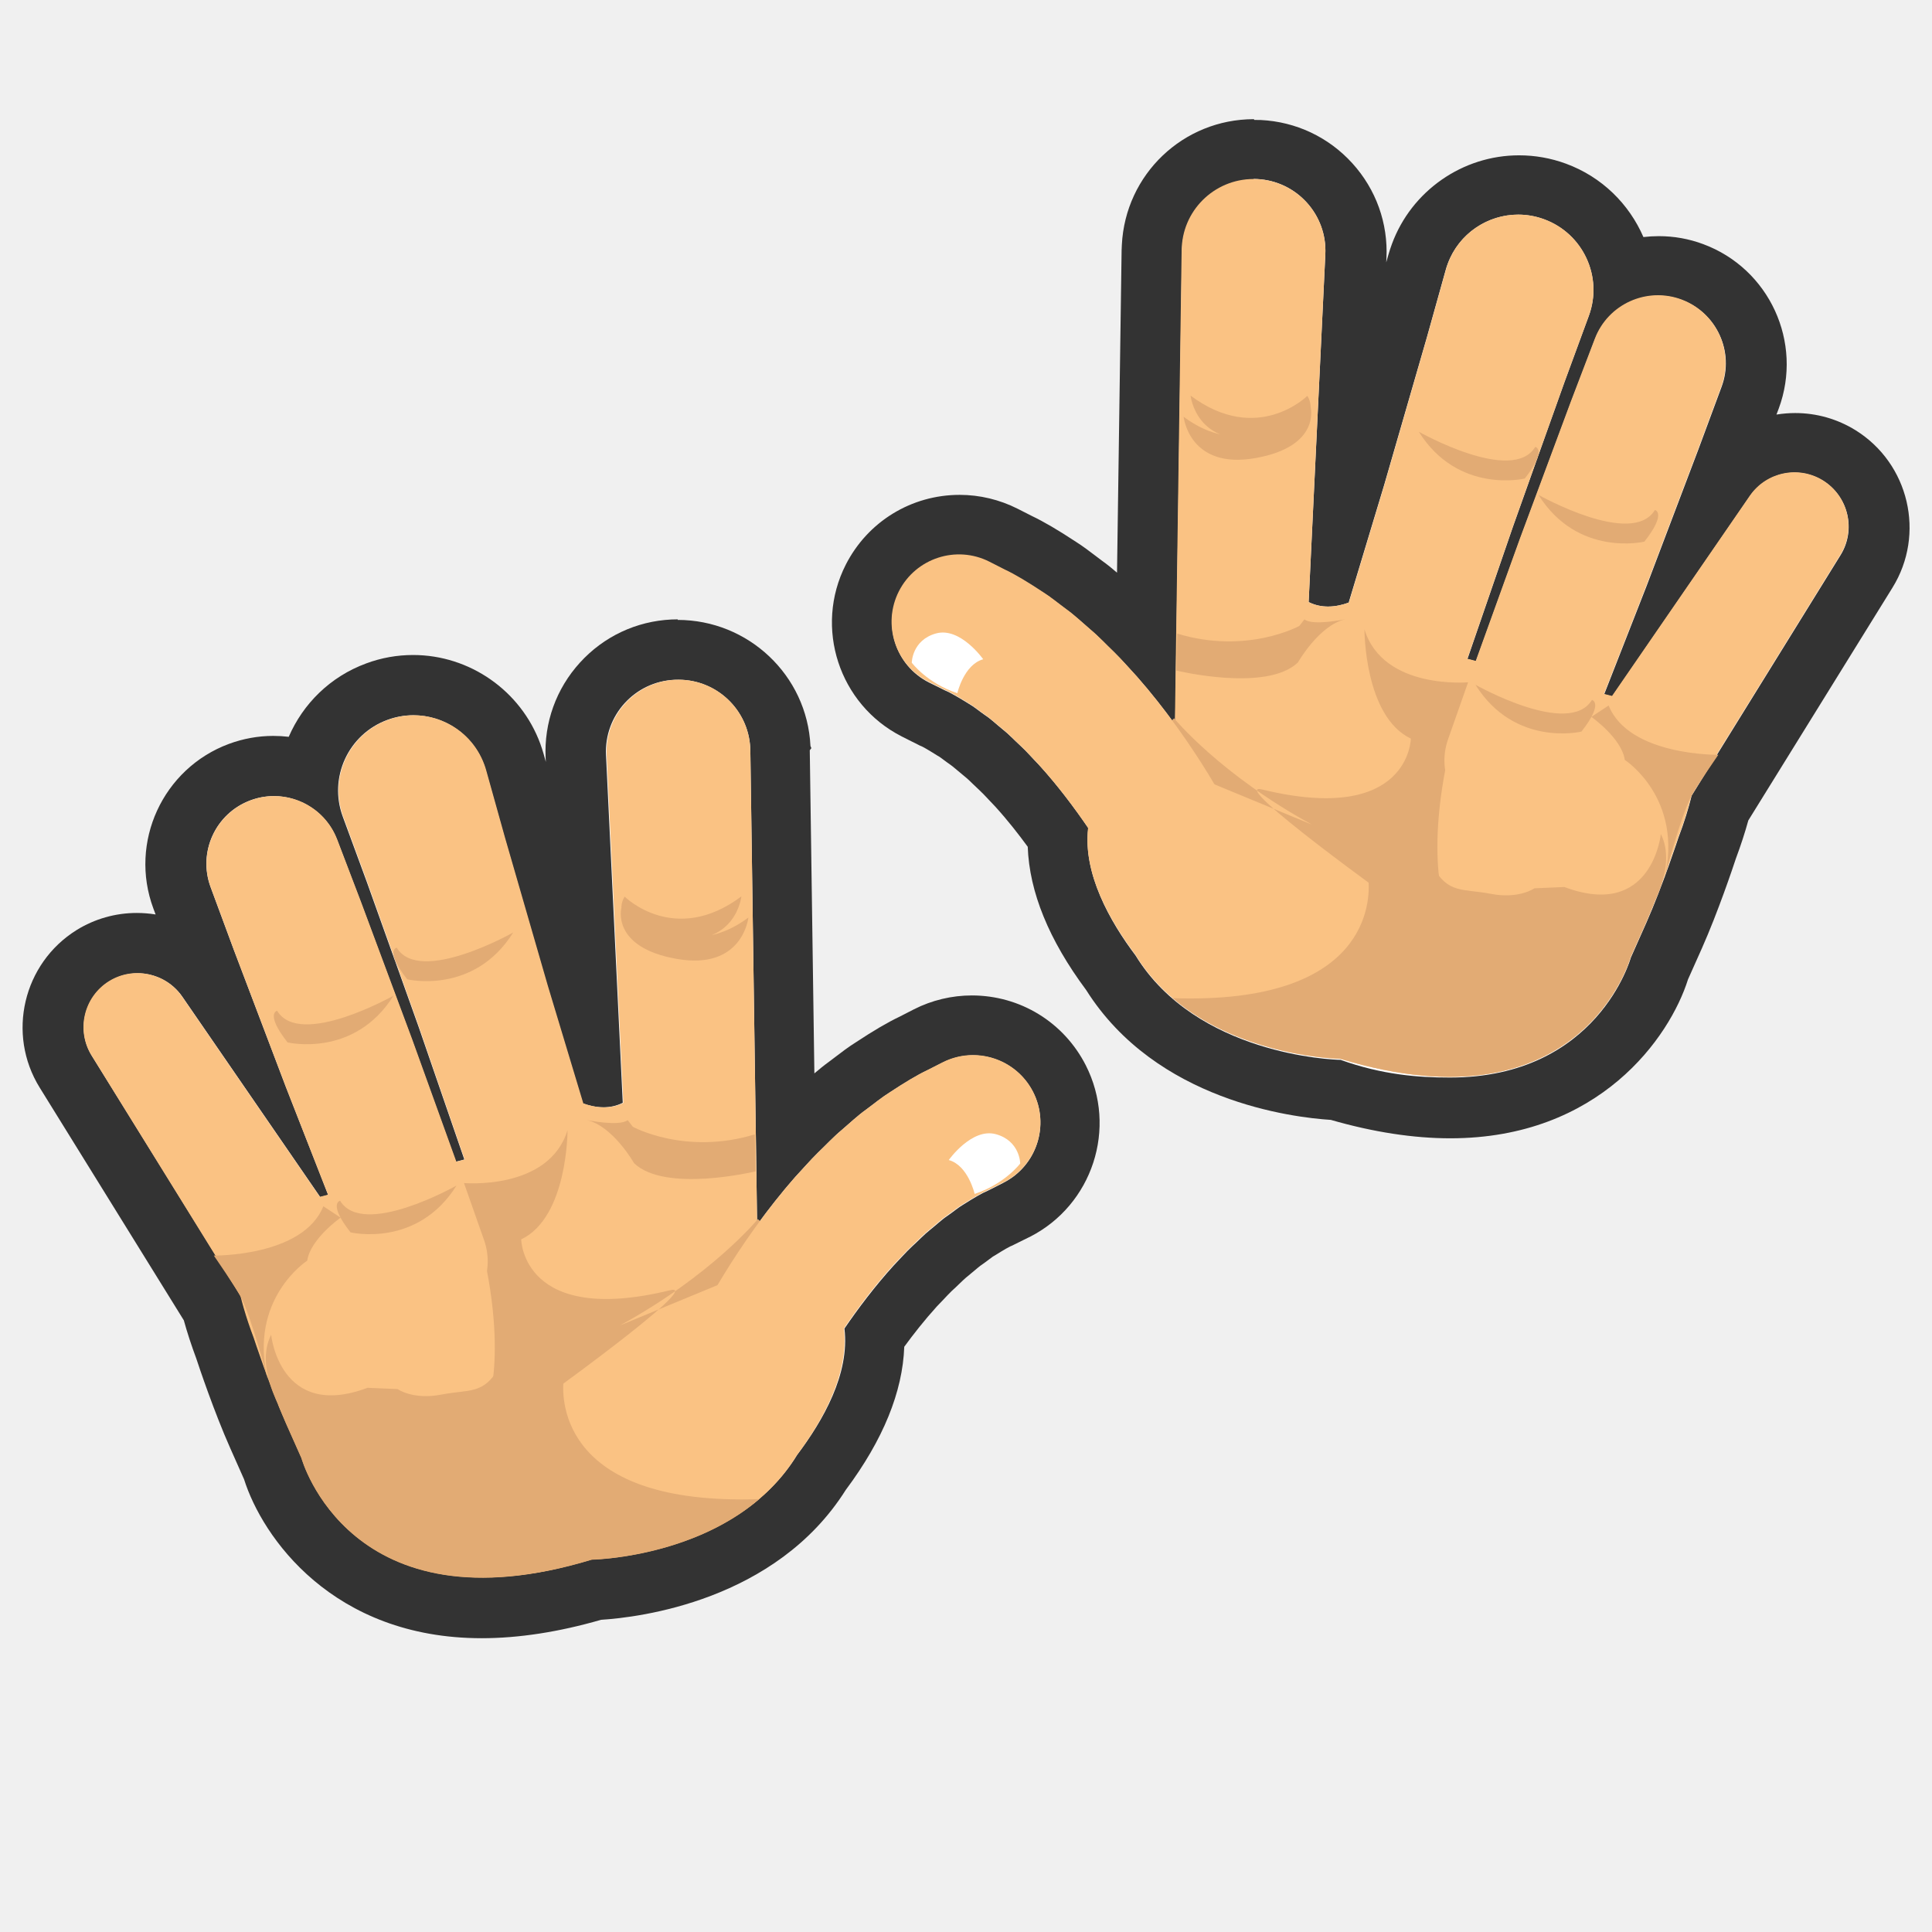
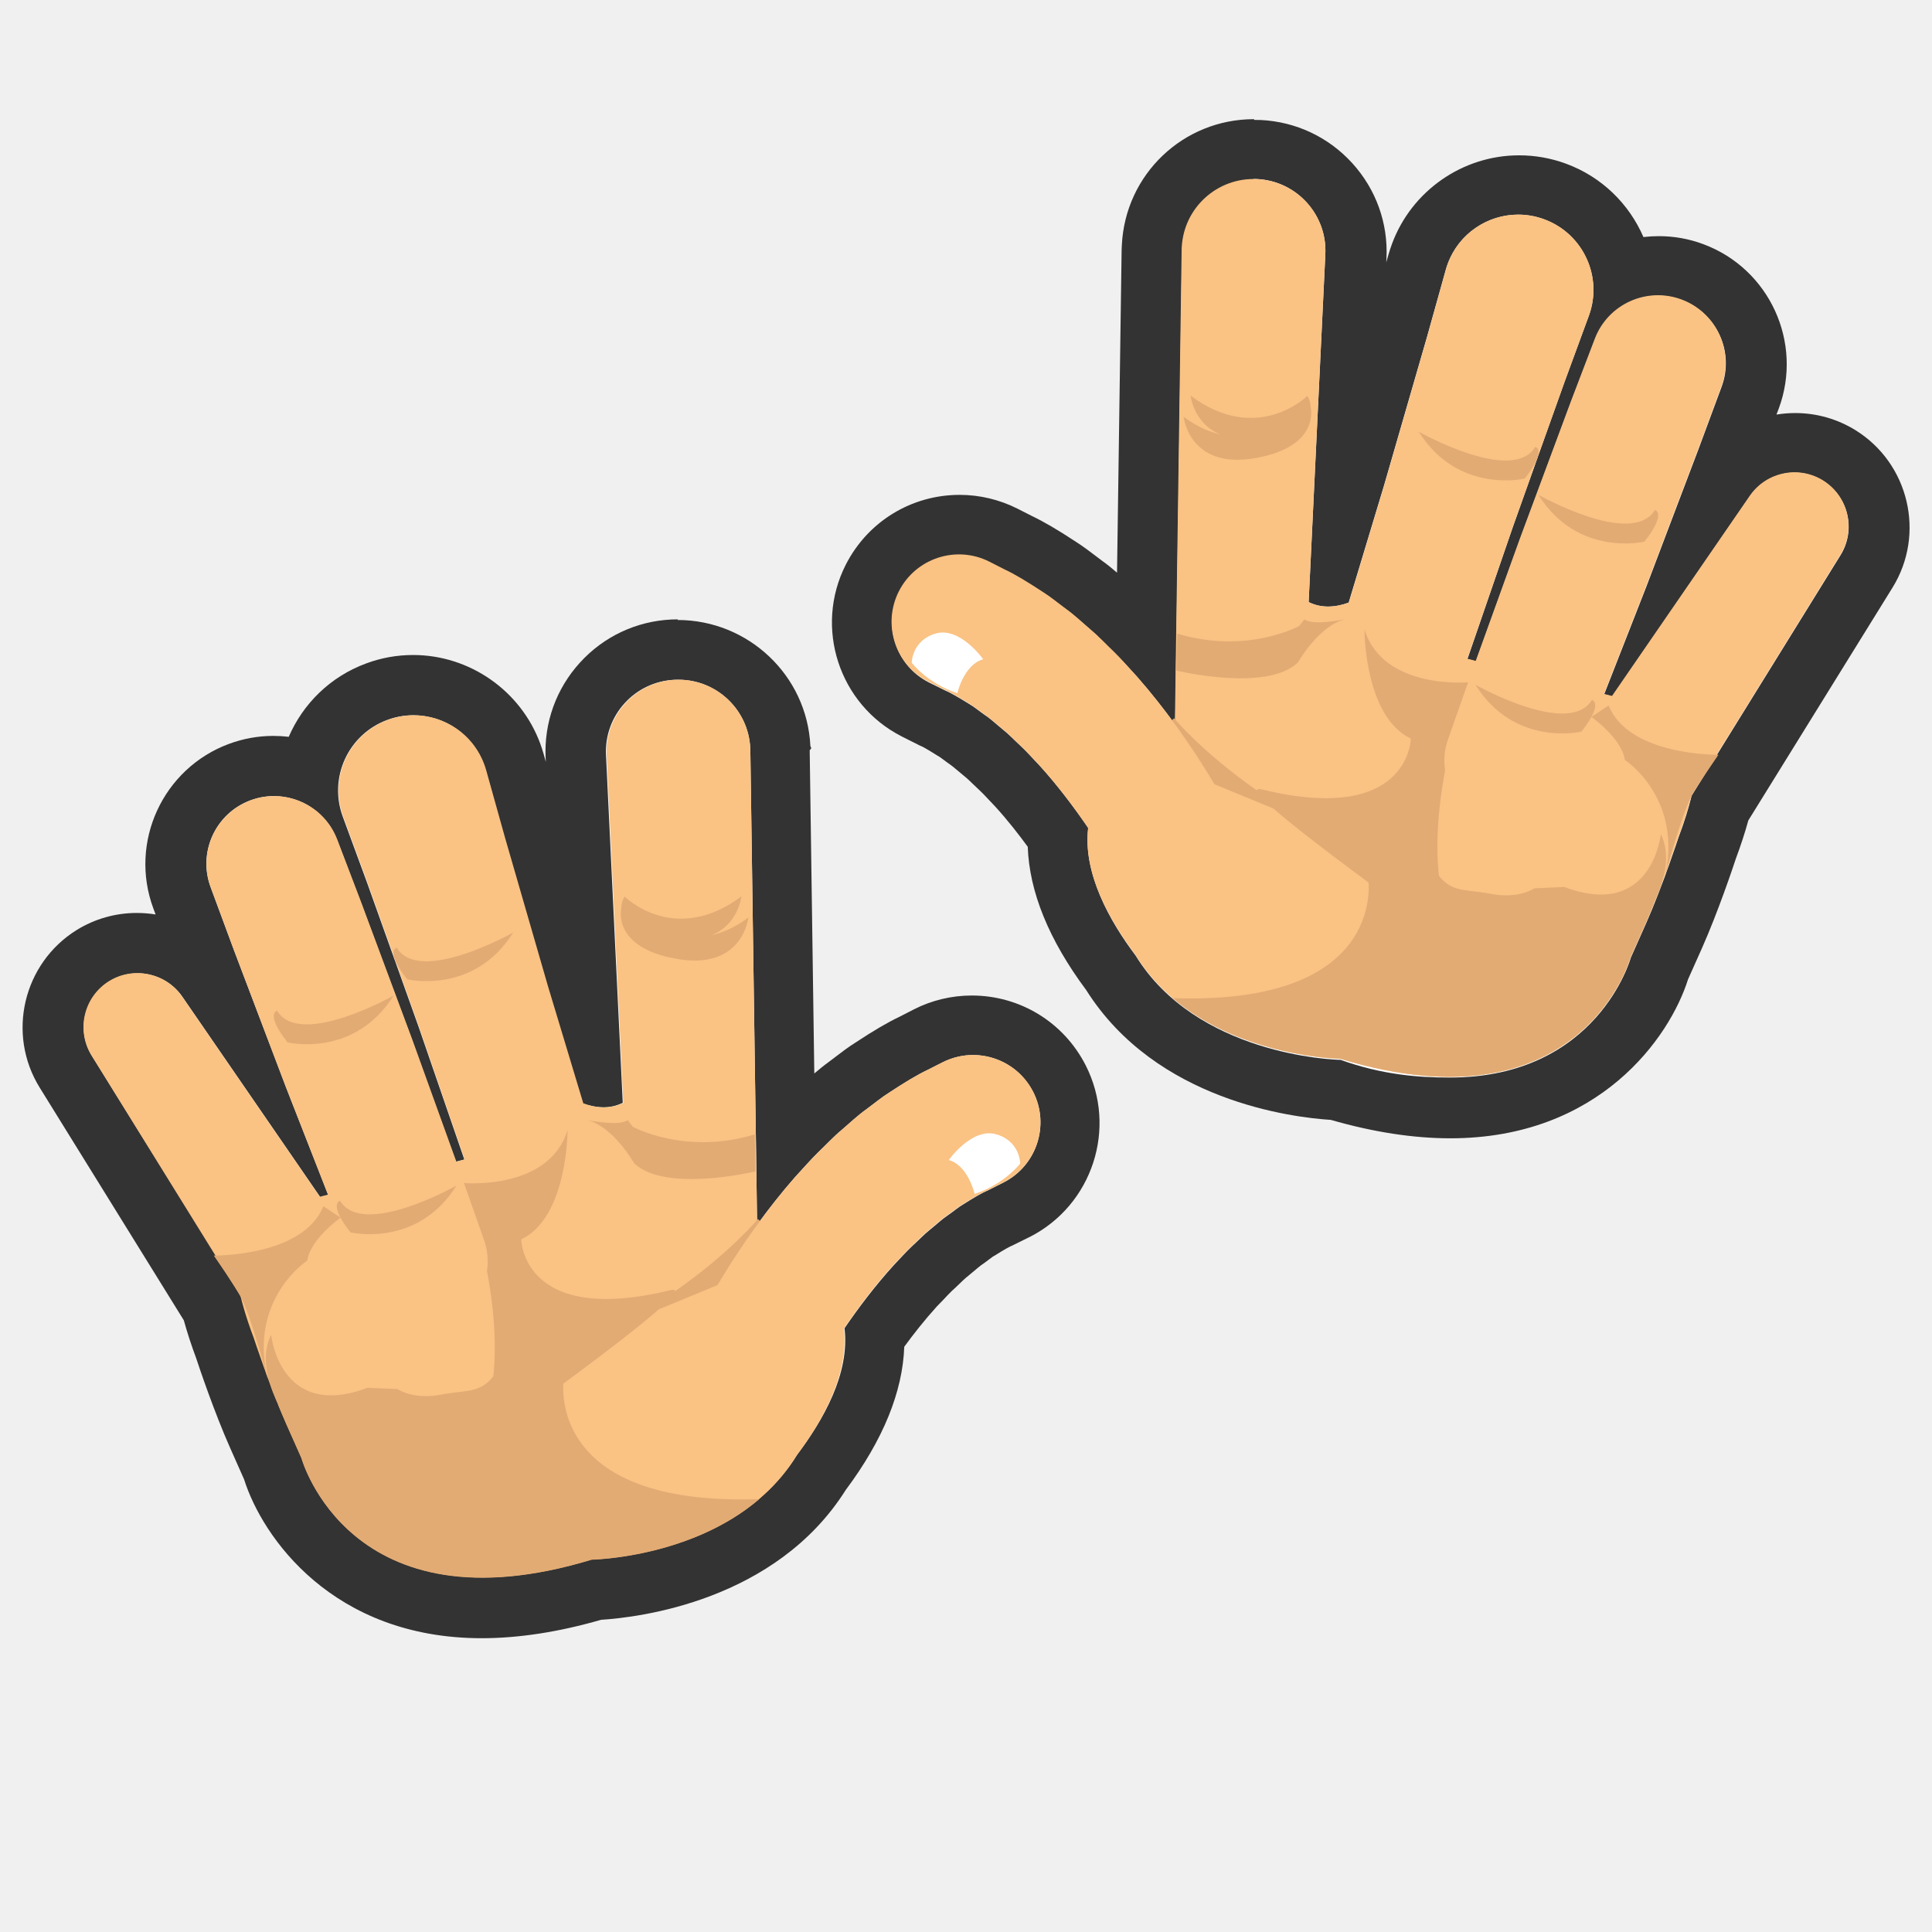
<svg xmlns="http://www.w3.org/2000/svg" width="256" height="256" viewBox="0 0 256 256">
-   <path fill="#fff" d="M63.916 213.043c-17.647 0-25.787-11.9-27.742-18.47l-1.93-4.337c-2.117-4.762-4.12-10.783-4.394-11.616-.69-1.83-1.262-3.61-1.707-5.304L8.738 141.972c-3.238-5.23-1.62-12.123 3.61-15.37 1.77-1.092 3.793-1.668 5.86-1.668 3.682 0 7.126 1.804 9.213 4.826l1.71 2.48-1.89-4.98-3.08-8.308c-2.48-6.695.95-14.167 7.65-16.653 1.45-.54 2.97-.81 4.5-.81 1.66 0 3.27.32 4.76.91.82-4.77 4.09-8.99 8.95-10.77 1.55-.57 3.17-.86 4.82-.86 5.83 0 11.1 3.68 13.11 9.15.13.32.25.7.35 1.06l2.5 8.95 5.67 19.59 1.61 5.33-1.66-34.64c-.17-3.61 1.07-7.07 3.5-9.74 2.43-2.68 5.76-4.24 9.36-4.42.22-.01.44-.02.66-.02 7.23 0 13.16 5.65 13.5 12.88l.02.45.74 51.95c.45-.49.91-.98 1.4-1.46.36-.35.68-.66.99-.98.75-.75 1.53-1.52 2.42-2.27.28-.24.58-.51.88-.77.79-.7 1.61-1.42 2.55-2.09.31-.23.64-.48.96-.73.73-.56 1.48-1.14 2.32-1.66 2.2-1.46 3.99-2.51 5.4-3.18l1.95-.99c1.83-.92 3.85-1.41 5.86-1.41 4.89 0 9.31 2.71 11.53 7.06 3.23 6.35.69 14.14-5.66 17.37l-2.22 1.11-.13.05c-.65.27-2.11 1.18-2.66 1.53l-.14.08c-.2.11-.53.36-.86.61-.31.23-.64.47-.97.7-.35.23-.74.57-1.16.93-.3.25-.6.51-.92.76-.4.32-.82.72-1.27 1.15-.31.3-.62.6-.94.9-.38.36-.82.83-1.29 1.32-.29.31-.59.63-.89.94-2.13 2.33-4 4.81-5.38 6.76.16 5.49-2.21 11.54-7.05 18-8.57 13.76-26.06 15.33-29.8 15.5-5.41 1.6-10.5 2.41-15.14 2.41z" />
-   <path fill="#333" d="M89.91 90.067c5.05 0 9.26 3.97 9.504 9.068.004.09.007.23.01.32l.886 61.985c.002.118-.01.23-.013.348l.157.33c1.475-2.02 3.114-4.105 4.887-6.125 1.02-1.093 1.98-2.213 3.04-3.255 1.08-1.03 2.05-2.09 3.17-3.02 1.1-.936 2.09-1.887 3.2-2.676 1.09-.798 2.05-1.606 3.08-2.247 2-1.316 3.72-2.355 5.04-2.974l2.02-1.02c1.3-.65 2.68-.97 4.04-.97 3.25 0 6.38 1.78 7.96 4.88 2.23 4.39.48 9.76-3.91 12l-.05.03-.78.4-1.23.62c-.8.33-1.91.99-3.24 1.83-.68.39-1.36.98-2.12 1.5-.77.51-1.51 1.23-2.32 1.87-.81.64-1.58 1.47-2.4 2.21-.82.77-1.59 1.65-2.39 2.48-2.48 2.72-4.76 5.75-6.56 8.39.73 6-2.85 12.21-6.26 16.73-8.07 13.17-26.2 13.65-27.11 13.65h-.04c-5.57 2-10.36 2.53-14.48 2.53-19.62 0-23.98-15.77-23.98-15.77s0 .04-2.04-4.55c-2.17-4.89-4.28-11.3-4.28-11.3-.78-2.07-1.35-3.91-1.75-5.55L12.17 139.9c-2.083-3.362-1.04-7.78 2.32-9.862 1.17-.727 2.47-1.07 3.75-1.07 2.294 0 4.54 1.1 5.92 3.1l18.27 26.55 1.06-.275L37.87 144c-2.504-6.602-5.013-13.207-6.893-18.16l-3.068-8.28c-1.72-4.64.64-9.792 5.28-11.514 1.02-.38 2.07-.56 3.1-.56 3.61 0 7.01 2.205 8.37 5.77l3.14 8.252c1.84 4.966 4.31 11.59 6.77 18.208l5.84 16.216 1.12-.29c-1.73-5.01-3.88-11.252-6.03-17.497-1.07-2.993-2.14-5.988-3.16-8.847-.08-.182-.14-.344-.18-.49-1.3-3.634-2.51-7.033-3.54-9.906l-3.21-8.722c-1.89-5.167.75-10.892 5.92-12.79 1.13-.417 2.29-.615 3.44-.615 4.06 0 7.87 2.5 9.35 6.53.09.245.17.51.24.76l2.5 8.948c1.54 5.353 3.61 12.49 5.67 19.63 1.65 5.454 3.29 10.905 4.69 15.56.86.312 1.79.52 2.73.52.86 0 1.73-.174 2.57-.597l-2.22-46.084c-.25-5.252 3.8-9.717 9.06-9.967.15-.004.3-.008.46-.008m0-8c-.28 0-.57.007-.85.02-4.67.224-8.98 2.255-12.13 5.72-3.15 3.465-4.76 7.95-4.54 12.624l.03.53-.29-1.04c-.14-.47-.29-.95-.45-1.38-2.59-7.03-9.36-11.75-16.85-11.75-2.12 0-4.21.37-6.2 1.11-4.8 1.76-8.39 5.37-10.28 9.73-.68-.08-1.36-.12-2.05-.12-2.01 0-3.98.36-5.88 1.06-8.77 3.26-13.26 13.04-10.01 21.8l.3.8c-.82-.13-1.65-.2-2.5-.2-2.81 0-5.57.78-7.96 2.26-7.1 4.42-9.3 13.78-4.9 20.88l19.1 30.84c.45 1.63 1 3.31 1.64 5.03.37 1.13 2.38 7.12 4.51 11.91l1.83 4.12c2.41 7.65 11.73 21.06 31.49 21.06 4.89 0 10.21-.82 15.82-2.44 5.03-.32 23.14-2.48 32.42-17.21 4.95-6.63 7.54-13 7.75-18.97 1.19-1.63 2.67-3.52 4.3-5.32.3-.31.6-.63.9-.94.4-.43.79-.84 1.1-1.14.34-.3.67-.62 1-.94.32-.31.71-.68.89-.83l.05-.04.05-.04c.34-.27.68-.56 1.01-.84.25-.21.6-.51.73-.6l.05-.04.04-.03c.38-.26.75-.53 1.1-.8.17-.12.39-.3.5-.37l.08-.05.14-.08c1.44-.9 1.94-1.16 2.11-1.24l.26-.11.22-.11 1.21-.6.73-.36.07-.03.1-.05c8.31-4.23 11.64-14.43 7.41-22.74-2.91-5.71-8.69-9.25-15.1-9.25-2.64 0-5.29.63-7.65 1.83l-1.91.98c-1.58.75-3.44 1.84-5.85 3.43-.97.61-1.81 1.25-2.55 1.82-.29.22-.59.45-.9.68-.73.53-1.39 1.07-2 1.59l-.61-42.82.1-.13.1-.13v-.02c0-.11-.11-.22-.11-.3-.45-9.36-8.24-16.69-17.6-16.69z" />
-   <path fill="#FAC283" d="M31.52 161.383s-2.177 4.597 2.104 15.906c0 0 2.102 6.43 4.277 11.32l2.05 4.59s6.38 23.19 38.46 13.45c0 0 28.96-.43 30.87-25.9l-16.62-35.11-61.14 15.74zm59.278 26.863s.474 10.313 9.212 10.878c0 0 17.67-16.308 9.952-28.23" />
-   <path fill="#FAC283" d="M65.127 164.278l-2.933-8.812-6.647-19.318c-2.497-6.995-4.995-13.996-6.87-19.243-1.92-5.235-3.205-8.722-3.205-8.722-1.896-5.167.753-10.892 5.918-12.79 5.163-1.9 10.892.75 12.787 5.915.092.245.177.51.247.76l2.5 8.948c1.547 5.353 3.613 12.49 5.676 19.63 2.148 7.11 4.292 14.223 5.9 19.558l2.77 8.858c1.396 4.474-1.093 9.23-5.563 10.63-4.42 1.378-9.118-1.045-10.58-5.414zm18.23-2.308l-2.972-61.924c-.253-5.252 3.805-9.717 9.058-9.967 5.254-.26 9.72 3.8 9.97 9.05.005.09.008.23.012.32l.885 61.98c.066 4.68-3.673 8.53-8.36 8.6-4.58.06-8.368-3.54-8.592-8.08zm-10.825-18.7s9.427 8.89 13.884-1.826l-3.385 17.9-10.49-16.074z" />
-   <path fill="#E2AB74" d="M61.353 156.753s11.35 1.076 13.848-6.993c0 0 .04 11.517-6.14 14.464 0 0 .15 11.514 19.72 6.743 4.91-1.193-18.53 15.568-18.53 15.568l-5.56-.636s3.43-9.58-3.32-29.15zm22.492-7.453s6.923 3.818 16.166 1.013l.12 4.894s-11.95 2.902-16.11-1.075c0 0-2.8-4.94-6.29-5.727 0 0 4.31.903 5.44.015l.68.88zm16.583 12.234s-6.13 7.453-18.28 14.092l15.707-6.488s7.688-3.03 2.573-7.604zm-46.466-31.768s8.834 2.116 14.037-6.204c0 0-12.41 7.022-15.43 2.01 0 0-1.63.342 1.39 4.194z" />
-   <path fill="#FAC283" d="M48.235 170.297s-1.314-3.28-3.287-8.195l-7.077-18.098c-2.5-6.603-5.01-13.208-6.89-18.162l-3.06-8.28c-1.72-4.64.65-9.79 5.29-11.513 4.62-1.71 9.74.62 11.48 5.21l3.15 8.25 6.78 18.21 6.59 18.27 2.93 8.33c1.56 4.42-.77 9.26-5.19 10.81-4.29 1.51-9-.67-10.68-4.85zm-7.382 15.948l-28.714-46.38c-2.09-3.362-1.05-7.777 2.31-9.864 3.26-2.01 7.52-1.08 9.67 2.04l30.92 44.93c2.66 3.86 1.68 9.15-2.18 11.8-3.86 2.66-9.14 1.69-11.8-2.17-.07-.1-.16-.23-.23-.34z" />
-   <path fill="#E2AB74" d="M38.11 138.125s8.833 2.115 14.037-6.2c0 0-12.405 7.017-15.428 2.006 0 0-1.63.35 1.39 4.2zm8.34 25.17s8.832 2.12 14.04-6.204c0 0-12.408 7.03-15.427 2.01 0 0-1.632.35 1.388 4.2zm36.326-44.483s6.598 6.59 15.462-.033c0 0-.727 7.03-9.51 5.48-8.783-1.56-5.952-5.45-5.952-5.45zm-.426 1.416s7.95 7.975 16.814 1.35c0 0-.725 7.03-9.51 5.477-8.782-1.55-7.305-6.827-7.305-6.827zm-54.028 46.14s11.832.173 14.524-6.532l2.285 1.508s-4.02 2.838-4.42 5.698c0 0-7.87 5.08-5.22 15.802 0 0-2.11-8.184-3.58-10.984-.65-1.254-3.58-5.492-3.58-5.492zm7.606 10.502s1.138 11.397 12.78 7.02l3.978.17s2.028 1.46 5.798.73c3.766-.73 5.58.063 7.71-3.666l3.695-.253s.95 8.23-11.87 7.5c-12.82-.73-8.87 13.28-8.87 13.28s-17.61-16.05-13.23-24.77zm55.875-5.23" />
-   <path fill="#FAC283" d="M92.285 175.393s.353-.688.976-1.894c.62-1.16 1.51-2.74 2.64-4.59 2.27-3.7 5.54-8.47 9.44-12.92 1.02-1.09 1.98-2.21 3.04-3.26 1.08-1.03 2.05-2.09 3.17-3.02 1.1-.94 2.09-1.89 3.2-2.68 1.09-.8 2.05-1.61 3.08-2.25 2-1.32 3.72-2.36 5.04-2.98 1.29-.65 2.02-1.03 2.02-1.03 4.39-2.23 9.76-.48 12 3.9 2.23 4.39.49 9.76-3.91 12l-.05.02-.78.39-1.23.61c-.79.33-1.9.99-3.24 1.82-.67.38-1.36.97-2.12 1.49-.76.5-1.51 1.22-2.32 1.87-.81.63-1.58 1.46-2.4 2.21-.82.76-1.59 1.65-2.4 2.47-3.14 3.44-5.95 7.38-7.89 10.4-.96 1.51-1.72 2.8-2.21 3.68l-.72 1.32-.19.37c-2.25 4.14-7.43 5.67-11.57 3.42-4.09-2.22-5.63-7.3-3.51-11.41z" />
-   <path fill="#E2AB74" d="M74.65 183.003c-2.13.51-5.265 1.24-9.793 2.268-11.66 2.65-21.28 2.07-28.016.82.35.86.7 1.72 1.06 2.53l2.04 4.6s6.38 23.19 38.46 13.45c0 0 13.04-.2 22.2-8.03-26.12.89-26.17-13.02-25.94-15.61zm.047-.42s-.022.156-.045.42c-.608.08.045-.42.045-.42z" />
-   <path fill="#fff" d="M129.147 158.2s-.865-3.786-3.43-4.49c0 0 3.038-4.304 6.24-3.424 3.203.88 3.227 3.88 3.227 3.88s-2.012 2.703-6.037 4.034zm62.933-11.512c-4.64 0-9.73-.81-15.142-2.41-3.752-.18-21.225-1.748-29.796-15.505-4.843-6.465-7.21-12.512-7.05-18.003-1.377-1.95-3.254-4.43-5.38-6.765-.303-.31-.6-.625-.896-.94-.464-.497-.902-.964-1.32-1.353-.29-.263-.604-.567-.917-.87-.45-.43-.87-.834-1.22-1.11-.37-.29-.68-.553-.98-.812-.42-.353-.81-.686-1.1-.878-.4-.27-.72-.51-1.04-.745-.33-.244-.67-.496-.87-.61l-.15-.084c-.55-.344-2.02-1.257-2.67-1.528l-.13-.053-2.15-1.072c-6.43-3.266-8.97-11.06-5.74-17.41 2.22-4.357 6.63-7.063 11.53-7.063 2.01 0 4.04.485 5.84 1.402l1.96 1c1.4.66 3.2 1.72 5.48 3.22.75.47 1.5 1.04 2.23 1.6.32.25.65.5 1 .75.9.65 1.72 1.37 2.51 2.07l.91.79c.86.71 1.63 1.49 2.38 2.23.31.31.63.63.95.94.52.5.99 1 1.44 1.49l.74-52.07c0-.12.01-.26.01-.37.36-7.21 6.28-12.85 13.5-12.85.22 0 .44.01.66.02 3.61.17 6.93 1.74 9.36 4.41 2.43 2.67 3.67 6.13 3.5 9.74l-1.66 34.63 1.62-5.39 5.66-19.58 2.49-8.92c.1-.35.22-.74.36-1.1 1.99-5.43 7.26-9.11 13.09-9.11 1.64 0 3.26.29 4.82.86 4.85 1.78 8.12 6 8.94 10.77 1.49-.6 3.11-.92 4.76-.92 1.54 0 3.05.27 4.5.8 6.7 2.48 10.13 9.95 7.65 16.65l-3.07 8.28-1.9 5.01 1.7-2.47c2.09-3.03 5.53-4.83 9.21-4.83 2.06 0 4.09.57 5.85 1.66 5.23 3.25 6.85 10.14 3.61 15.37l-19.4 31.35c-.44 1.7-1.02 3.48-1.7 5.31-.28.83-2.28 6.85-4.4 11.61l-1.93 4.34c-1.95 6.56-10.09 18.46-27.74 18.46z" />
-   <path fill="#333" d="M166.092 23.712c.154 0 .31.004.465.01 5.252.252 9.31 4.717 9.057 9.97l-2.212 46.082c.84.423 1.71.597 2.57.597.94 0 1.867-.2 2.733-.52 1.402-4.65 3.048-10.1 4.695-15.56l5.677-19.62c1.498-5.37 2.5-8.95 2.5-8.95.067-.24.153-.51.246-.75 1.48-4.03 5.292-6.53 9.35-6.53 1.142 0 2.303.2 3.437.62 5.167 1.9 7.813 7.63 5.918 12.79l-3.206 8.73c-1.027 2.87-2.24 6.27-3.536 9.91-.04.15-.098.31-.175.49l-3.15 8.85c-2.15 6.25-4.3 12.49-6.02 17.5l1.13.29 5.85-16.21c2.46-6.62 4.93-13.24 6.77-18.21l3.15-8.25c1.36-3.56 4.76-5.77 8.38-5.77 1.03 0 2.08.18 3.11.56 4.64 1.72 7.01 6.87 5.29 11.51l-3.07 8.28c-1.88 4.96-4.39 11.56-6.89 18.17l-5.6 14.3 1.06.28 18.26-26.56c1.39-2 3.63-3.1 5.92-3.1 1.29 0 2.59.35 3.76 1.07 3.36 2.09 4.41 6.5 2.32 9.87l-19.73 31.87c-.4 1.64-.96 3.48-1.75 5.56 0 0-2.1 6.43-4.27 11.32l-2.04 4.59s-4.36 15.88-23.98 15.88c-4.12 0-8.92-.35-14.49-2.35h-.04c-.9 0-19.04-.66-27.11-13.82-3.41-4.52-7-10.89-6.27-16.89-1.8-2.64-4.07-5.68-6.56-8.4-.81-.82-1.57-1.72-2.4-2.48-.82-.75-1.59-1.58-2.4-2.21-.81-.65-1.55-1.37-2.32-1.87-.76-.52-1.44-1.11-2.12-1.49-1.34-.83-2.45-1.49-3.25-1.82l-1.23-.61-.79-.39-.06-.03c-4.39-2.23-6.14-7.6-3.91-11.99 1.58-3.09 4.71-4.87 7.96-4.87 1.36 0 2.74.31 4.04.97l2.02 1.02c1.32.62 3.05 1.66 5.04 2.97 1.03.64 1.99 1.45 3.08 2.25 1.11.79 2.1 1.74 3.2 2.68 1.11.93 2.09 1.99 3.17 3.02 1.06 1.04 2.02 2.16 3.03 3.25 1.78 2.02 3.41 4.1 4.89 6.12l.16-.33c-.01-.12-.02-.23-.02-.35l.89-61.98.02-.32c.24-5.1 4.45-9.07 9.5-9.07m0-8c-9.36 0-17.03 7.31-17.49 16.66-.01.14-.02.3-.02.44v.07l-.01.1-.61 42.82c-.6-.52-1.26-1.06-2-1.59-.31-.23-.61-.46-.9-.68-.74-.56-1.57-1.2-2.53-1.81-2.41-1.59-4.28-2.68-5.85-3.43-1.2-.61-1.88-.96-1.89-.96-2.39-1.21-5.04-1.84-7.68-1.84-6.4 0-12.18 3.54-15.09 9.25-4.23 8.32-.9 18.53 7.41 22.76l.08.04.08.04.73.37 1.24.62.25.13.26.11c.14.06.64.32 2.09 1.23l.14.08.09.05c.1.07.33.24.5.36.36.27.72.54 1.1.8l.06.05.06.04c.11.08.45.37.7.58.34.29.68.58 1.03.86l.05.04.05.04c.18.14.58.52.89.83.33.32.66.64 1 .95.31.29.7.7 1.1 1.13.3.32.6.64.9.95 1.63 1.79 3.11 3.69 4.3 5.32.21 5.98 2.8 12.34 7.74 18.98 9.28 14.72 27.38 16.89 32.42 17.21 5.62 1.62 10.94 2.44 15.83 2.44 19.77 0 29.09-13.4 31.5-21.06l1.84-4.12c2.13-4.79 4.14-10.78 4.51-11.91.64-1.71 1.19-3.4 1.64-5.03l19.1-30.84c4.4-7.1 2.2-16.46-4.9-20.87-2.41-1.49-5.16-2.27-7.98-2.27-.84 0-1.67.07-2.49.2l.3-.79c3.25-8.77-1.24-18.54-10-21.79-1.9-.71-3.88-1.06-5.89-1.06-.69 0-1.37.04-2.04.12-1.89-4.36-5.48-7.97-10.28-9.73-1.99-.73-4.08-1.1-6.2-1.1-7.49 0-14.25 4.72-16.84 11.74-.17.46-.33.95-.47 1.43s-.1.36-.29 1.02l.03-.53c.23-4.67-1.38-9.15-4.53-12.62-3.15-3.46-7.46-5.49-12.13-5.72-.28-.01-.56-.01-.84-.01z" />
-   <path fill="#FAC283" d="M224.48 95.028s2.18 4.597-2.104 15.907c0 0-2.102 6.432-4.276 11.322l-2.042 4.59s-6.375 23.192-38.46 13.452c0 0-28.96-.43-30.87-25.9l16.612-35.11 61.14 15.73zm-59.28 26.864s-.472 10.314-9.212 10.877c0 0-17.67-16.31-9.95-28.23" />
-   <path fill="#FAC283" d="M190.87 97.923l2.935-8.812c1.814-5.26 4.23-12.29 6.65-19.31l6.866-19.24 3.21-8.72c1.9-5.16-.75-10.89-5.92-12.79-5.16-1.9-10.89.75-12.78 5.92-.09.25-.18.51-.24.76l-2.5 8.95-5.67 19.63-5.9 19.56-2.77 8.86c-1.39 4.47 1.1 9.23 5.57 10.63 4.42 1.38 9.12-1.04 10.58-5.41zm-18.23-2.31l2.974-61.922c.254-5.25-3.805-9.71-9.057-9.96-5.254-.25-9.72 3.8-9.97 9.06-.007.09-.01.23-.013.32l-.884 61.99c-.07 4.69 3.67 8.54 8.36 8.61 4.58.07 8.36-3.53 8.59-8.07zm10.826-18.696s-9.427 8.888-13.883-1.83l3.385 17.902 10.498-16.08z" />
-   <path fill="#E2AB74" d="M194.646 90.4s-11.35 1.074-13.848-6.995c0 0-.036 11.516 6.146 14.464 0 0-.145 11.51-19.713 6.74-4.9-1.2 18.54 15.57 18.54 15.57l5.56-.64s-3.42-9.58 3.32-29.15zm-22.49-7.455s-6.925 3.818-16.168 1.012l-.12 4.894s11.952 2.91 16.113-1.07c0 0 2.8-4.94 6.29-5.73 0 0-4.3.91-5.43.02l-.68.88zM155.57 95.18s6.13 7.453 18.28 14.09l-15.706-6.488s-7.688-3.027-2.573-7.602zm46.47-31.77s-8.836 2.117-14.04-6.202c0 0 12.405 7.022 15.43 2.008 0 0 1.624.343-1.39 4.195z" />
-   <path fill="#FAC283" d="M207.765 103.942l3.285-8.196c1.932-4.933 4.507-11.517 7.08-18.097 2.503-6.61 5.01-13.21 6.892-18.17l3.067-8.28c1.71-4.64-.65-9.79-5.29-11.52-4.61-1.71-9.74.62-11.48 5.21l-3.15 8.25c-1.85 4.96-4.31 11.59-6.77 18.21l-6.59 18.27-2.93 8.33c-1.56 4.42.77 9.26 5.19 10.81 4.3 1.51 9-.66 10.68-4.85zm7.38 15.948l28.715-46.378c2.085-3.365 1.043-7.778-2.318-9.864-3.263-2.017-7.52-1.088-9.674 2.03l-30.922 44.935c-2.658 3.862-1.683 9.145 2.18 11.798 3.857 2.66 9.14 1.69 11.796-2.17.07-.1.16-.23.224-.34z" />
-   <path fill="#E2AB74" d="M217.89 71.77s-8.833 2.116-14.037-6.2c0 0 12.406 7.017 15.43 2.006-.002 0 1.626.344-1.393 4.194zm-8.342 25.17s-8.83 2.12-14.04-6.205c0 0 12.41 7.024 15.43 2.008 0 0 1.63.347-1.39 4.198zm-36.324-44.483s-6.598 6.59-15.462-.032c0 0 .726 7.032 9.51 5.48 8.782-1.552 5.952-5.448 5.952-5.448zm.426 1.415s-7.952 7.976-16.814 1.35c0 0 .725 7.03 9.51 5.477 8.78-1.55 7.304-6.83 7.304-6.83zm54.03 46.142s-11.835.172-14.526-6.533l-2.284 1.51s4.025 2.84 4.423 5.7c0 0 7.87 5.08 5.223 15.8 0 0 2.115-8.18 3.582-10.98.655-1.25 3.58-5.49 3.58-5.49zm-7.61 10.5s-1.137 11.398-12.78 7.02l-3.977.17s-2.028 1.46-5.798.73c-3.766-.73-5.58.063-7.71-3.666l-3.695-.252s-.95 8.225 11.867 7.497c12.82-.73 8.868 13.277 8.868 13.277s17.61-16.056 13.226-24.775zm-55.873-5.23" />
-   <path fill="#FAC283" d="M163.715 109.038s-.353-.69-.976-1.894c-.62-1.155-1.51-2.732-2.64-4.587-2.27-3.696-5.54-8.467-9.45-12.918-1.02-1.1-1.98-2.22-3.04-3.26-1.08-1.03-2.05-2.09-3.17-3.02-1.1-.94-2.09-1.89-3.19-2.68-1.09-.8-2.05-1.61-3.08-2.25-2-1.32-3.72-2.36-5.04-2.97l-2.02-1.03c-4.39-2.23-9.76-.48-12 3.91-2.23 4.39-.49 9.76 3.91 11.99l.05.02.78.39 1.23.61c.79.33 1.9.99 3.24 1.82.67.38 1.36.97 2.12 1.49.76.5 1.51 1.22 2.32 1.87.81.63 1.58 1.46 2.4 2.21.82.76 1.59 1.65 2.39 2.47 3.14 3.44 5.95 7.37 7.89 10.4.96 1.51 1.72 2.8 2.21 3.68.45.84.72 1.32.72 1.32l.19.36c2.25 4.14 7.43 5.67 11.57 3.42 4.08-2.22 5.62-7.3 3.5-11.41z" />
-   <path fill="#E2AB74" d="M181.35 116.648c2.13.51 5.265 1.24 9.793 2.267 11.66 2.648 21.28 2.07 28.016.815-.35.86-.71 1.714-1.06 2.526l-2.05 4.59s-6.38 23.192-38.46 13.452c0 0-13.04-.207-22.2-8.036 26.12.887 26.17-13.02 25.94-15.614zm-.047-.422s.022.158.046.422c.6.08-.05-.422-.05-.422z" />
-   <path fill="#fff" d="M126.853 91.845s.865-3.787 3.427-4.49c0 0-3.035-4.304-6.24-3.424-3.202.88-3.225 3.88-3.225 3.88s2.013 2.71 6.038 4.04z" />
+   <path fill="#fff" d="M63.916 213.043c-17.647 0-25.787-11.9-27.742-18.47l-1.93-4.337c-2.117-4.762-4.12-10.783-4.394-11.616-.69-1.83-1.262-3.61-1.707-5.304L8.738 141.973c-3.238-5.23-1.62-12.123 3.61-15.37 1.77-1.093 3.793-1.67 5.86-1.67 3.682 0 7.126 1.805 9.213 4.827l1.71 2.48-1.89-4.98-3.08-8.308c-2.48-6.695.95-14.167 7.65-16.653 1.45-.54 2.97-.81 4.5-.81 1.66 0 3.27.32 4.76.91.82-4.77 4.09-8.99 8.95-10.77 1.55-.57 3.17-.86 4.82-.86 5.83 0 11.1 3.68 13.11 9.15.13.32.25.7.35 1.06l2.5 8.95 5.67 19.59 1.61 5.33-1.66-34.65c-.17-3.61 1.07-7.07 3.5-9.74 2.43-2.68 5.76-4.24 9.36-4.42.22-.01.44-.02.66-.02 7.23 0 13.16 5.65 13.5 12.88l.02.45.74 51.95c.45-.49.91-.98 1.4-1.46.36-.35.68-.66.99-.98.75-.75 1.53-1.52 2.42-2.27.28-.24.58-.51.88-.77.79-.7 1.61-1.42 2.55-2.09.31-.23.64-.48.96-.73.73-.56 1.48-1.14 2.32-1.66 2.2-1.46 3.99-2.51 5.4-3.18l1.95-.99c1.83-.92 3.85-1.41 5.87-1.41 4.89 0 9.31 2.71 11.53 7.06 3.23 6.35.69 14.14-5.66 17.37l-2.22 1.11-.13.05c-.65.27-2.11 1.18-2.66 1.53l-.14.08c-.2.11-.53.36-.86.61-.31.23-.64.47-.97.7-.35.23-.74.57-1.16.93-.3.25-.6.51-.92.76-.4.32-.82.72-1.27 1.15-.31.3-.62.6-.94.9-.38.36-.82.83-1.29 1.32-.29.31-.59.63-.89.94-2.13 2.33-4 4.81-5.38 6.76.16 5.49-2.21 11.54-7.05 18-8.57 13.76-26.06 15.33-29.8 15.5-5.41 1.6-10.5 2.41-15.14 2.41l-.06.09z" />
+   <path fill="#333" d="M89.91 90.067c5.05 0 9.26 3.97 9.504 9.068.004.09.007.23.01.32l.886 61.984c.002.11-.01.23-.013.34l.157.33c1.475-2.02 3.114-4.11 4.887-6.13 1.02-1.1 1.98-2.22 3.04-3.26 1.08-1.03 2.05-2.09 3.17-3.02 1.1-.94 2.09-1.89 3.2-2.68 1.09-.8 2.05-1.61 3.08-2.25 2-1.32 3.72-2.36 5.04-2.98l2.02-1.02c1.3-.65 2.68-.97 4.05-.97 3.25 0 6.38 1.78 7.96 4.88 2.23 4.39.48 9.76-3.91 12l-.05.03-.78.39-1.23.62c-.8.33-1.91.99-3.24 1.83-.68.39-1.36.98-2.12 1.5-.77.51-1.51 1.23-2.32 1.87-.81.64-1.58 1.47-2.4 2.21-.82.77-1.59 1.65-2.39 2.48-2.48 2.72-4.76 5.75-6.56 8.39.73 6-2.85 12.21-6.26 16.73-8.07 13.17-26.2 13.65-27.11 13.65h-.04c-5.57 2-10.36 2.53-14.48 2.53-19.62 0-23.98-15.77-23.98-15.77s0 .04-2.04-4.55c-2.17-4.89-4.28-11.3-4.28-11.3-.78-2.07-1.35-3.91-1.75-5.55L12.17 139.9c-2.083-3.362-1.04-7.78 2.32-9.862 1.17-.728 2.47-1.07 3.75-1.07 2.294 0 4.54 1.1 5.92 3.1l18.27 26.55 1.06-.274L37.87 144c-2.504-6.602-5.013-13.207-6.893-18.16l-3.068-8.28c-1.72-4.64.64-9.792 5.28-11.514 1.02-.38 2.07-.56 3.1-.56 3.61 0 7.01 2.205 8.37 5.77l3.14 8.252c1.84 4.966 4.31 11.59 6.77 18.208l5.84 16.216 1.12-.29c-1.73-5.01-3.88-11.25-6.03-17.497-1.07-2.992-2.14-5.987-3.16-8.847-.08-.182-.14-.344-.18-.49-1.3-3.634-2.51-7.033-3.54-9.906l-3.21-8.722c-1.89-5.167.75-10.892 5.92-12.79 1.13-.417 2.29-.615 3.44-.615 4.06 0 7.87 2.5 9.35 6.53.09.245.17.51.24.76l2.5 8.948c1.54 5.353 3.61 12.49 5.67 19.63 1.65 5.454 3.29 10.904 4.69 15.56.86.313 1.79.52 2.73.52.86 0 1.73-.174 2.57-.597l-2.22-46.084c-.25-5.252 3.8-9.717 9.06-9.967.15-.004.3-.008.46-.008m0-8c-.28 0-.57.007-.85.02-4.67.224-8.98 2.255-12.13 5.72-3.15 3.465-4.76 7.95-4.54 12.624l.03.53-.29-1.04c-.14-.47-.29-.95-.45-1.38-2.59-7.03-9.36-11.75-16.85-11.75-2.12 0-4.21.37-6.2 1.11-4.8 1.76-8.39 5.37-10.28 9.73-.68-.08-1.36-.12-2.05-.12-2.01 0-3.98.36-5.88 1.06-8.77 3.26-13.26 13.04-10.01 21.8l.3.8c-.82-.13-1.65-.2-2.5-.2-2.81 0-5.57.78-7.96 2.26-7.1 4.42-9.3 13.78-4.9 20.88l19.1 30.84c.45 1.63 1 3.31 1.64 5.03.37 1.13 2.38 7.12 4.51 11.91l1.83 4.12c2.41 7.65 11.73 21.06 31.49 21.06 4.89 0 10.21-.82 15.82-2.44 5.03-.32 23.14-2.48 32.42-17.21 4.95-6.63 7.54-13 7.75-18.97 1.19-1.63 2.67-3.52 4.3-5.32.3-.31.6-.63.9-.93.4-.43.79-.84 1.1-1.14.34-.3.67-.62 1-.94.32-.31.71-.68.89-.83l.05-.04.05-.04c.34-.27.68-.56 1.01-.84.25-.21.6-.51.73-.6l.04-.04.04-.03c.38-.26.75-.53 1.1-.8.17-.12.39-.3.5-.37l.08-.05.14-.08c1.44-.9 1.94-1.16 2.11-1.24l.26-.11.22-.11 1.21-.6.73-.36.07-.03.1-.05c8.31-4.23 11.64-14.43 7.41-22.74-2.91-5.71-8.69-9.25-15.1-9.25-2.65 0-5.3.63-7.65 1.83l-1.91.98c-1.58.75-3.44 1.84-5.85 3.43-.97.61-1.81 1.25-2.55 1.82-.29.22-.59.45-.9.68-.73.53-1.39 1.07-2 1.59l-.61-42.82.1-.13.1-.13v-.02c0-.11-.11-.22-.11-.3-.45-9.36-8.24-16.69-17.6-16.69l.03-.07z" />
+   <path fill="#FAC283" d="M31.52 161.383s-2.177 4.598 2.104 15.906c0 0 2.102 6.43 4.277 11.32l2.05 4.59s6.38 23.18 38.46 13.44c0 0 28.96-.43 30.87-25.9l-16.62-35.11-61.14 15.74zm59.278 26.863s.474 10.313 9.212 10.878c0 0 17.67-16.308 9.952-28.23" />
+   <path fill="#FAC283" d="M65.127 164.277l-2.933-8.812-6.647-19.317c-2.497-6.996-4.995-13.997-6.87-19.243-1.92-5.235-3.205-8.722-3.205-8.722-1.896-5.167.753-10.892 5.918-12.79 5.163-1.9 10.892.75 12.787 5.915.092.245.177.51.247.76l2.5 8.948c1.547 5.353 3.613 12.49 5.676 19.63 2.148 7.11 4.292 14.223 5.9 19.558l2.77 8.858c1.396 4.474-1.093 9.23-5.563 10.63-4.42 1.378-9.118-1.046-10.58-5.415zm18.23-2.307l-2.972-61.924c-.253-5.252 3.805-9.717 9.058-9.967 5.254-.26 9.72 3.8 9.97 9.05.005.09.008.23.012.32l.885 61.98c.066 4.68-3.673 8.52-8.36 8.6-4.58.06-8.368-3.54-8.592-8.08v.02zm-10.825-18.7s9.427 8.89 13.884-1.826l-3.385 17.9-10.49-16.074z" />
+   <path d="M61.353 156.753s.012 0 .02.002c0-.002 0-.004-.002-.006h-.01zm22.667-2.62c4.16 3.977 16.11 1.074 16.11 1.074l-.12-4.895c-9.242 2.806-16.165-1.013-16.165-1.013h.006l-.68-.88c-1.13.88-5.44-.02-5.44-.02 3.49.78 6.29 5.73 6.29 5.73zm16.408 7.4s-3.687 4.465-10.976 9.56c.006-.187-.2-.24-.67-.126-19.57 4.77-19.72-6.742-19.72-6.742 6.18-2.947 6.14-14.465 6.14-14.465-2.45 7.915-13.41 7.03-13.83 6.995 6.748 19.565 3.32 29.144 3.32 29.144l5.56.63s12.006-8.59 17.032-13.03l10.57-4.37s7.69-3.04 2.574-7.61zM68 123.563s-12.41 7.02-15.43 2.01c0 0-1.63.34 1.39 4.193h.002s8.834 2.117 14.037-6.203z" fill="#E2AB74" />
+   <path fill="#FAC283" d="M48.235 170.297s-1.314-3.28-3.287-8.195l-7.077-18.098c-2.5-6.604-5.01-13.208-6.89-18.162l-3.06-8.28c-1.72-4.64.65-9.79 5.29-11.513 4.62-1.71 9.74.62 11.48 5.21l3.15 8.25 6.78 18.21 6.59 18.27 2.93 8.33c1.56 4.42-.77 9.26-5.19 10.81-4.29 1.51-9-.67-10.68-4.85l-.03.01zm-7.382 15.948l-28.714-46.38c-2.09-3.362-1.05-7.777 2.31-9.864 3.26-2.01 7.52-1.08 9.67 2.04l30.92 44.93c2.66 3.86 1.68 9.15-2.18 11.81-3.86 2.66-9.14 1.69-11.8-2.17-.07-.1-.16-.23-.23-.34l.02-.01z" />
+   <path fill="#E2AB74" d="M38.11 138.125s8.833 2.115 14.037-6.2c0 0-12.405 7.017-15.428 2.007 0 0-1.63.35 1.39 4.2v-.007zm8.34 25.17s8.832 2.12 14.04-6.204c0 0-12.408 7.03-15.427 2.02 0 0-1.632.35 1.388 4.2zm36.326-44.483s6.598 6.59 15.462-.033c0 0-.727 7.03-9.51 5.48-8.783-1.56-5.952-5.45-5.952-5.45zm-.426 1.416s7.95 7.975 16.814 1.35c0 0-.725 7.03-9.51 5.477-8.782-1.55-7.305-6.827-7.304-6.827zm-54.028 46.14s11.832.173 14.524-6.532l2.285 1.508s-4.02 2.838-4.42 5.698c0 0-7.87 5.08-5.22 15.802 0 0-2.11-8.184-3.58-10.984-.65-1.254-3.58-5.49-3.58-5.49zm7.606 10.502s1.138 11.397 12.78 7.02l3.978.17s2.028 1.46 5.798.73c3.766-.73 5.58.063 7.71-3.666l3.695-.253s.95 8.23-11.87 7.5-8.87 13.28-8.87 13.28-17.61-16.05-13.23-24.77v-.01z" />
+   <path fill="#FAC283" d="M92.285 175.393s.353-.688.976-1.894c.62-1.16 1.51-2.74 2.64-4.59 2.27-3.7 5.54-8.47 9.44-12.92 1.02-1.1 1.98-2.21 3.04-3.27 1.08-1.03 2.05-2.09 3.17-3.02 1.1-.94 2.09-1.89 3.2-2.68 1.09-.8 2.05-1.61 3.08-2.25 2-1.32 3.72-2.36 5.04-2.98 1.29-.65 2.02-1.03 2.02-1.03 4.39-2.23 9.76-.48 12 3.9 2.23 4.39.49 9.76-3.91 12l-.04.02-.78.39-1.23.61c-.79.33-1.9.99-3.24 1.82-.67.38-1.36.97-2.12 1.49-.76.5-1.51 1.22-2.32 1.87-.81.63-1.58 1.46-2.4 2.21-.82.76-1.59 1.65-2.4 2.47-3.14 3.44-5.95 7.38-7.89 10.4-.96 1.51-1.72 2.8-2.21 3.68l-.72 1.32-.19.37c-2.25 4.14-7.43 5.67-11.57 3.42-4.09-2.22-5.63-7.3-3.51-11.41l-.06.06z" />
+   <path fill="#E2AB74" d="M74.65 183.003c-2.13.51-5.265 1.24-9.793 2.27-11.66 2.648-21.28 2.068-28.016.818.35.86.7 1.72 1.06 2.53l2.04 4.6s6.38 23.19 38.46 13.45c0 0 13.04-.2 22.2-8.03-26.12.9-26.17-13.02-25.94-15.6l-.01-.03zm.047-.42s-.022.156-.045.42c-.608.08.045-.42.045-.42z" />
+   <path fill="#fff" d="M129.146 158.2s-.864-3.786-3.43-4.49c0 0 3.038-4.304 6.24-3.424 3.203.88 3.227 3.88 3.227 3.88s-2.01 2.703-6.037 4.034zm62.934-11.512c-4.64 0-9.73-.81-15.143-2.41-3.752-.18-21.225-1.747-29.795-15.504-4.844-6.465-7.21-12.513-7.05-18.003-1.378-1.95-3.255-4.43-5.38-6.76-.304-.31-.602-.62-.897-.94-.465-.49-.902-.96-1.32-1.35-.29-.26-.604-.56-.917-.87-.45-.43-.87-.83-1.22-1.11-.37-.29-.68-.55-.98-.81-.42-.35-.81-.68-1.1-.87-.4-.27-.72-.51-1.04-.74-.33-.24-.67-.49-.87-.61l-.15-.08c-.55-.34-2.02-1.25-2.67-1.53l-.13-.05-2.15-1.07c-6.43-3.26-8.97-11.06-5.74-17.41 2.22-4.35 6.63-7.06 11.53-7.06 2.01 0 4.04.49 5.84 1.41l1.96 1c1.4.66 3.2 1.72 5.48 3.22.75.47 1.5 1.04 2.228 1.6.32.25.65.5 1 .75.9.65 1.72 1.37 2.51 2.07l.91.79c.86.71 1.63 1.49 2.38 2.23.312.31.63.63.95.94.52.5.99 1 1.44 1.49l.74-52.07c0-.12.01-.26.01-.37.36-7.21 6.28-12.85 13.5-12.85.22 0 .44.01.66.02 3.61.17 6.93 1.74 9.36 4.41s3.67 6.13 3.5 9.74l-1.66 34.63 1.62-5.39 5.66-19.58 2.49-8.92c.1-.35.22-.74.36-1.1 1.988-5.43 7.26-9.11 13.09-9.11 1.64 0 3.26.29 4.82.86 4.85 1.78 8.12 6 8.94 10.77 1.488-.6 3.108-.92 4.76-.92 1.538 0 3.05.27 4.5.8 6.698 2.48 10.128 9.95 7.648 16.65l-3.07 8.28-1.9 5.01 1.7-2.47c2.09-3.03 5.53-4.83 9.21-4.83 2.06 0 4.09.57 5.85 1.66 5.23 3.25 6.85 10.14 3.61 15.37l-19.4 31.35c-.44 1.7-1.02 3.48-1.7 5.31-.278.83-2.278 6.85-4.398 11.61l-1.93 4.34c-1.95 6.56-10.09 18.46-27.74 18.46l.094.06z" />
+   <path fill="#333" d="M166.092 23.712c.154 0 .31.004.465.01 5.252.252 9.31 4.717 9.057 9.97l-2.21 46.082c.84.423 1.708.597 2.57.597.938 0 1.865-.2 2.73-.52 1.403-4.65 3.05-10.1 4.696-15.56l5.677-19.62c1.498-5.37 2.5-8.95 2.5-8.95.067-.24.153-.51.246-.75 1.48-4.03 5.292-6.53 9.35-6.53 1.142 0 2.304.2 3.437.62 5.168 1.9 7.813 7.63 5.918 12.79l-3.205 8.73c-1.027 2.87-2.24 6.27-3.536 9.91-.04.15-.1.31-.175.49l-3.15 8.85c-2.15 6.25-4.3 12.49-6.02 17.5l1.13.29 5.85-16.21c2.46-6.62 4.93-13.24 6.77-18.21l3.15-8.25c1.36-3.56 4.76-5.77 8.38-5.77 1.03 0 2.08.18 3.11.56 4.64 1.72 7.01 6.87 5.29 11.51l-3.07 8.28c-1.88 4.96-4.39 11.56-6.89 18.17l-5.6 14.3 1.06.28 18.26-26.56c1.39-2 3.63-3.1 5.92-3.1 1.29 0 2.59.35 3.76 1.07 3.36 2.09 4.41 6.5 2.32 9.87l-19.73 31.87c-.4 1.64-.96 3.48-1.75 5.56 0 0-2.1 6.43-4.27 11.32l-2.04 4.59s-4.36 15.88-23.98 15.88c-4.12 0-8.92-.35-14.49-2.35h-.04c-.898 0-19.04-.66-27.11-13.82-3.41-4.52-7-10.89-6.27-16.89-1.8-2.64-4.07-5.68-6.56-8.4-.81-.82-1.57-1.72-2.4-2.48-.82-.75-1.59-1.58-2.4-2.21-.81-.65-1.55-1.37-2.318-1.87-.76-.52-1.44-1.11-2.12-1.49-1.34-.83-2.45-1.49-3.25-1.82l-1.23-.61-.79-.39-.06-.03c-4.39-2.23-6.14-7.6-3.91-11.99 1.58-3.09 4.71-4.87 7.96-4.87 1.36 0 2.74.31 4.04.97l2.02 1.02c1.32.62 3.05 1.66 5.04 2.97 1.03.64 1.99 1.45 3.08 2.25 1.11.79 2.1 1.74 3.2 2.68 1.11.93 2.09 1.99 3.17 3.02 1.06 1.04 2.02 2.16 3.03 3.25 1.778 2.02 3.41 4.1 4.89 6.12l.16-.33c-.01-.12-.022-.23-.022-.35l.89-61.98.02-.32c.24-5.1 4.45-9.07 9.5-9.07m0-8c-9.36 0-17.03 7.31-17.49 16.66-.01.14-.02.3-.02.44v.07l-.01.1-.61 42.82c-.6-.52-1.26-1.06-2-1.59-.31-.23-.61-.46-.9-.68-.74-.56-1.57-1.2-2.53-1.81-2.41-1.59-4.28-2.68-5.85-3.43-1.2-.61-1.88-.96-1.89-.96-2.39-1.21-5.04-1.84-7.68-1.84-6.4 0-12.18 3.54-15.09 9.25-4.23 8.32-.9 18.53 7.41 22.76l.08.04.08.04.73.37 1.24.62.25.13.26.11c.14.06.64.32 2.09 1.23l.14.08.09.05c.1.07.33.24.5.36.36.27.72.54 1.1.8l.06.05.06.04c.11.08.45.37.7.58.34.29.68.58 1.03.86l.05.04.05.04c.18.14.578.52.89.83.33.32.66.64 1 .95.31.29.7.7 1.1 1.13.3.32.6.64.9.95 1.63 1.79 3.11 3.69 4.3 5.32.21 5.98 2.8 12.34 7.74 18.98 9.28 14.72 27.38 16.89 32.42 17.21 5.62 1.62 10.94 2.44 15.83 2.44 19.77 0 29.09-13.4 31.5-21.06l1.84-4.12c2.13-4.79 4.14-10.78 4.51-11.91.64-1.71 1.19-3.4 1.64-5.03l19.1-30.84c4.4-7.1 2.2-16.46-4.9-20.87-2.41-1.49-5.16-2.27-7.98-2.27-.84 0-1.67.07-2.49.2l.302-.79c3.25-8.77-1.24-18.54-10-21.79-1.9-.71-3.88-1.06-5.89-1.06-.69 0-1.37.04-2.04.12-1.89-4.36-5.48-7.97-10.28-9.73-1.99-.73-4.08-1.1-6.2-1.1-7.49 0-14.25 4.72-16.84 11.74-.17.46-.33.95-.47 1.43-.14.48-.1.36-.29 1.02l.03-.53c.23-4.67-1.38-9.15-4.53-12.62-3.15-3.46-7.46-5.49-12.13-5.72-.28-.01-.56-.01-.84-.01l-.073-.1z" />
+   <path fill="#FAC283" d="M224.48 95.028s2.18 4.597-2.104 15.907c0 0-2.103 6.432-4.276 11.322l-2.04 4.59s-6.376 23.192-38.462 13.452c0 0-28.96-.43-30.87-25.9l16.612-35.11 61.14 15.73zm-59.28 26.864s-.472 10.314-9.212 10.877c0 0-17.67-16.32-9.95-28.23" />
+   <path fill="#FAC283" d="M190.87 97.923l2.935-8.812c1.814-5.26 4.23-12.29 6.65-19.31l6.865-19.24 3.21-8.72c1.9-5.16-.75-10.89-5.92-12.79-5.16-1.9-10.89.75-12.78 5.92-.09.25-.18.51-.24.76l-2.5 8.95-5.67 19.63-5.898 19.56-2.77 8.86c-1.39 4.47 1.1 9.23 5.568 10.63 4.42 1.38 9.12-1.04 10.58-5.41l-.03-.02zm-18.23-2.31l2.974-61.922c.255-5.25-3.805-9.71-9.057-9.96-5.254-.25-9.72 3.8-9.97 9.06-.007.09-.01.23-.013.32l-.885 61.99c-.07 4.69 3.67 8.54 8.36 8.61 4.58.07 8.36-3.53 8.59-8.07v-.02zm10.826-18.696s-9.427 8.888-13.883-1.83l3.385 17.902 10.498-16.08z" />
+   <path d="M194.646 90.4s-11.35 1.074-13.85-6.995c0 0-.035 11.516 6.147 14.464 0 0-.145 11.51-19.713 6.74-.485-.12-.684-.06-.662.14-7.304-5.1-10.998-9.58-10.998-9.58-5.114 4.57 2.574 7.6 2.574 7.6l10.617 4.38c5.05 4.45 17.01 13.01 17.01 13.01l5.56-.64s-3.42-9.58 3.32-29.15v.01zm-22.666-2.62s2.8-4.94 6.29-5.73c0 0-4.3.91-5.43.02l-.68.88-.005-.005s-6.926 3.818-16.168 1.012l-.12 4.894s11.953 2.91 16.113-1.07zm31.45-28.564C200.404 64.23 188 57.208 188 57.208c5.204 8.32 14.04 6.202 14.04 6.202 3.015-3.85 1.39-4.194 1.39-4.194z" fill="#E2AB74" />
+   <path fill="#FAC283" d="M207.766 103.942l3.284-8.196c1.933-4.933 4.507-11.517 7.08-18.097 2.503-6.61 5.01-13.21 6.892-18.17l3.067-8.28c1.71-4.64-.65-9.79-5.29-11.52-4.61-1.71-9.74.62-11.48 5.21l-3.15 8.25c-1.85 4.96-4.31 11.59-6.77 18.21l-6.59 18.27-2.93 8.33c-1.57 4.42.77 9.26 5.18 10.81 4.3 1.51 9-.66 10.68-4.85l.02.03zm7.38 15.948l28.714-46.378c2.086-3.365 1.043-7.778-2.317-9.864-3.263-2.017-7.52-1.088-9.674 2.03l-30.93 44.936c-2.66 3.862-1.68 9.145 2.18 11.798 3.85 2.66 9.14 1.69 11.79-2.17.07-.1.16-.23.22-.34l-.01-.012z" />
+   <path fill="#E2AB74" d="M217.89 71.77s-8.833 2.116-14.036-6.2c0 0 12.405 7.017 15.43 2.006-.003 0 1.625.344-1.393 4.194zm-8.342 25.17s-8.83 2.12-14.04-6.205c0 0 12.41 7.024 15.43 2.008 0 0 1.63.347-1.39 4.197zm-36.323-44.483s-6.6 6.59-15.463-.032c0 0 .727 7.032 9.51 5.48 8.783-1.552 5.953-5.448 5.953-5.448zm.425 1.415s-7.952 7.976-16.814 1.35c0 0 .725 7.03 9.51 5.477 8.78-1.55 7.305-6.83 7.305-6.83zm54.03 46.142s-11.834.172-14.525-6.533l-2.284 1.51s4.03 2.84 4.43 5.7c0 0 7.87 5.08 5.23 15.8 0 0 2.12-8.18 3.58-10.98.66-1.25 3.58-5.49 3.58-5.49zm-7.61 10.5s-1.137 11.398-12.78 7.02l-3.978.17s-2.027 1.46-5.797.73c-3.767-.73-5.58.063-7.71-3.666l-3.696-.252s-.95 8.225 11.86 7.497c12.82-.73 8.87 13.277 8.87 13.277s17.61-16.056 13.22-24.776z" />
+   <path fill="#FAC283" d="M163.715 109.038s-.354-.69-.977-1.894c-.62-1.155-1.51-2.732-2.64-4.587-2.27-3.696-5.54-8.467-9.45-12.918-1.02-1.1-1.98-2.22-3.04-3.26-1.08-1.03-2.05-2.09-3.17-3.02-1.1-.94-2.09-1.89-3.19-2.68-1.09-.8-2.05-1.61-3.08-2.25-2-1.32-3.72-2.36-5.04-2.97l-2.02-1.03c-4.39-2.23-9.76-.48-12 3.91-2.23 4.39-.49 9.76 3.91 11.99l.05.02.78.39 1.23.61c.79.33 1.9.99 3.24 1.82.67.38 1.362.97 2.122 1.49.76.5 1.51 1.22 2.32 1.87.81.63 1.58 1.46 2.4 2.21.818.76 1.59 1.65 2.39 2.47 3.14 3.44 5.95 7.37 7.89 10.4.96 1.51 1.72 2.8 2.21 3.68.45.84.72 1.32.72 1.32l.19.36c2.25 4.14 7.43 5.67 11.57 3.42 4.08-2.22 5.62-7.3 3.5-11.41l.085.05z" />
+   <path fill="#E2AB74" d="M181.35 116.648c2.13.51 5.266 1.24 9.793 2.267 11.66 2.648 21.28 2.07 28.017.815-.35.86-.71 1.714-1.06 2.526l-2.05 4.59s-6.38 23.192-38.46 13.452c0 0-13.04-.207-22.2-8.036 26.12.887 26.17-13.02 25.94-15.614h.02zm-.047-.422s.022.158.047.422c.6.08-.05-.422-.05-.422h.003z" />
+   <path fill="#fff" d="M126.853 91.845s.865-3.787 3.426-4.49c0 0-3.04-4.304-6.24-3.424-3.21.88-3.23 3.88-3.23 3.88s2.01 2.71 6.04 4.04z" />
</svg>
